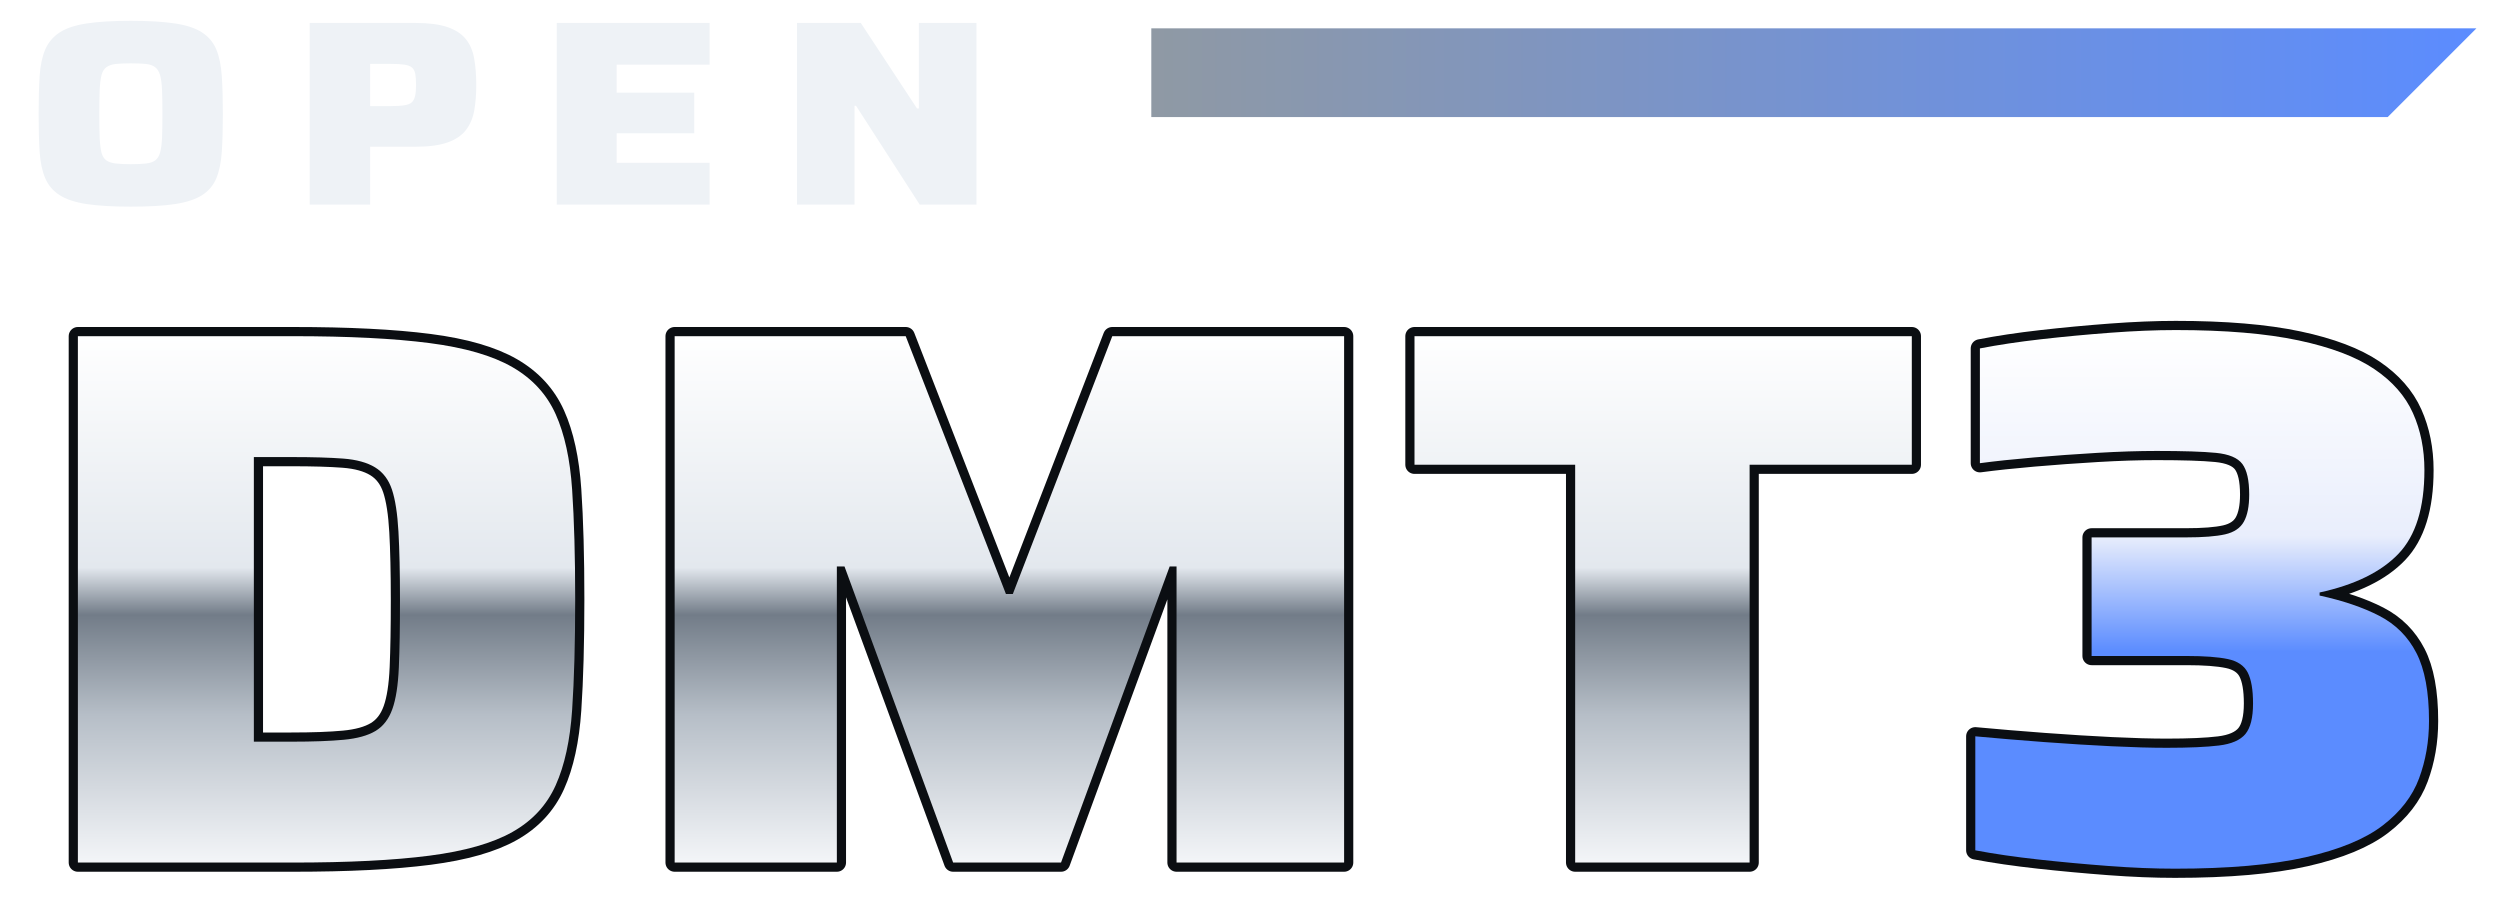
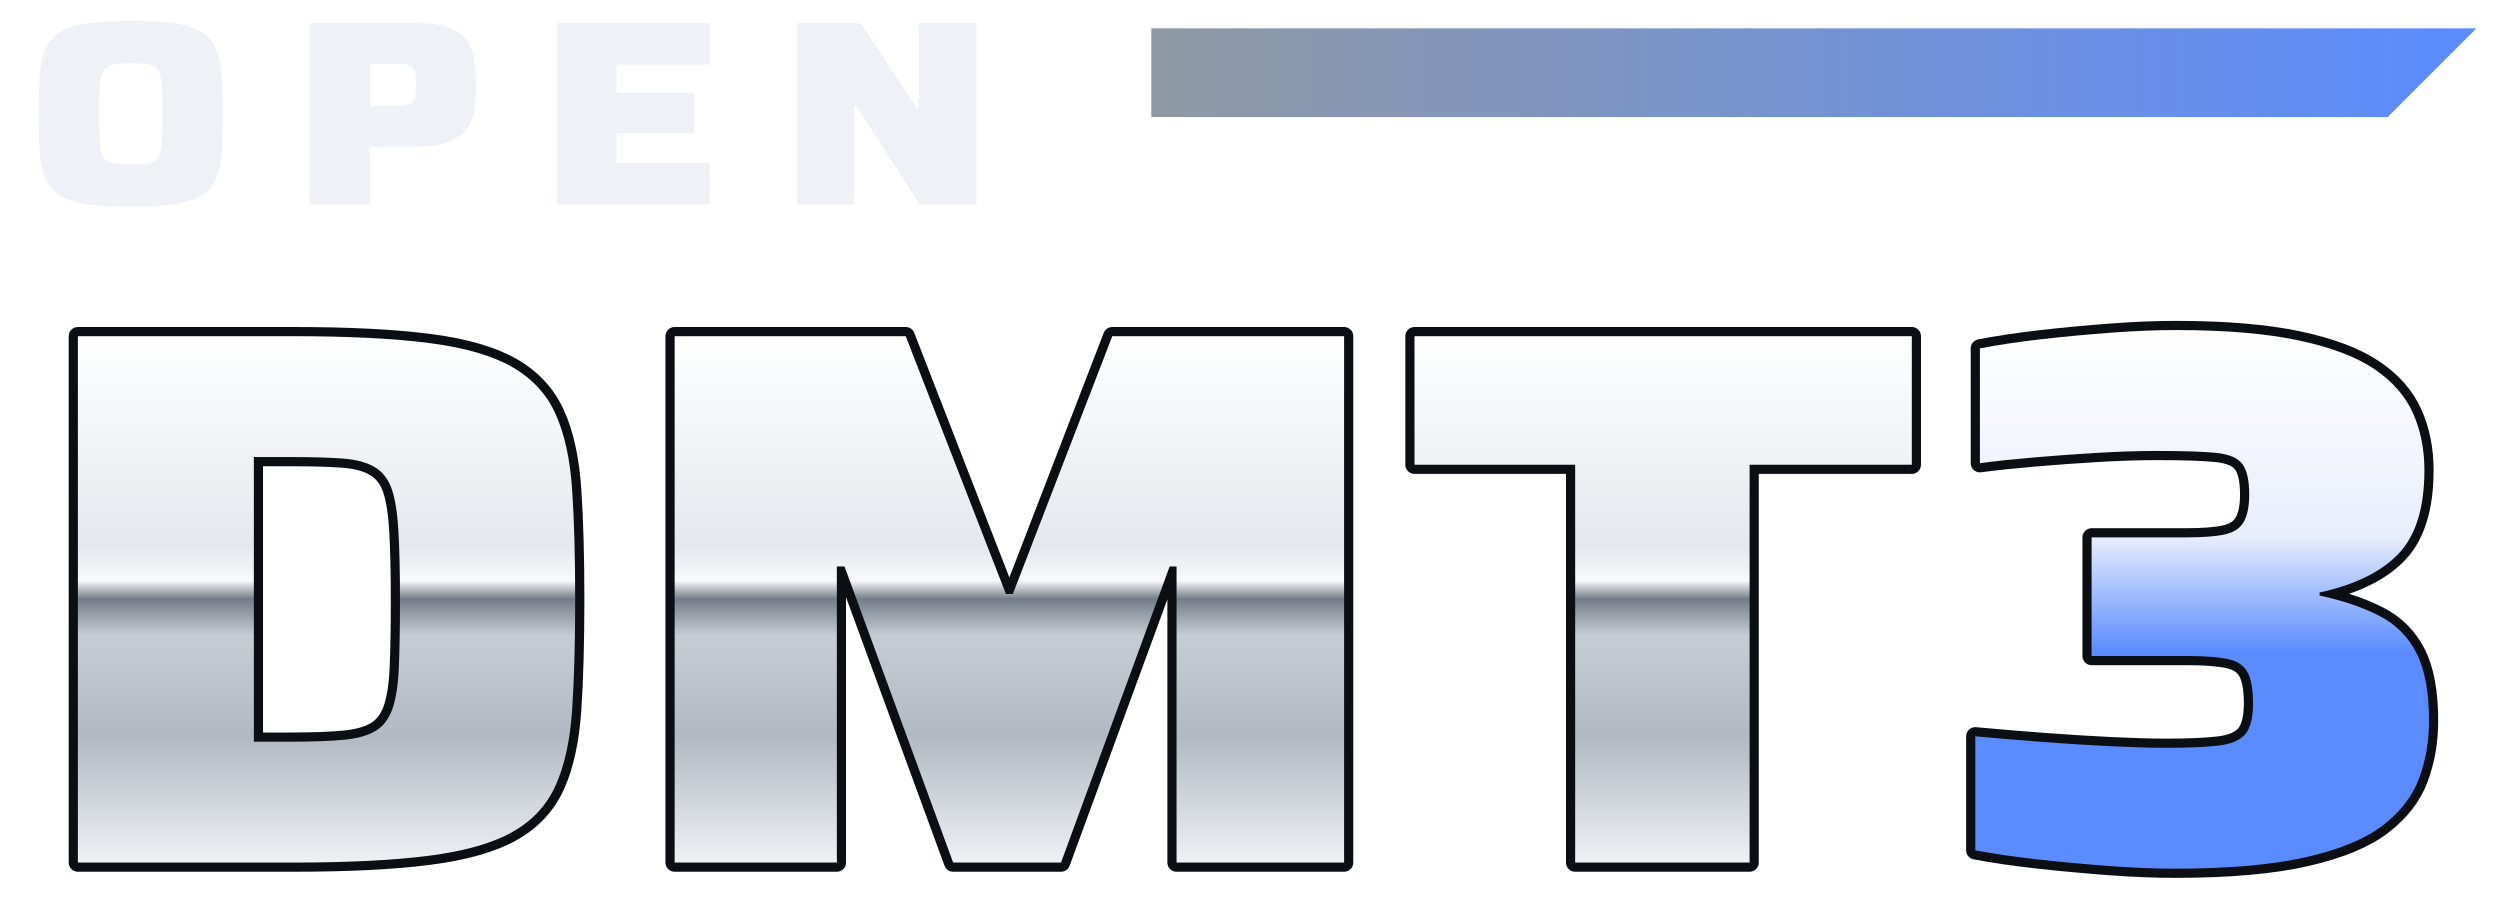
<svg xmlns="http://www.w3.org/2000/svg" viewBox="0 0 326.6 118.7" width="980" height="356" role="img" aria-label="openDMT3">
  <defs>
    <linearGradient id="m" gradientUnits="userSpaceOnUse" x1="0" x2="0" y1="43.9" y2="112.7">
      <stop offset="0" stop-color="#ffffff" />
-       <stop offset="0.44" stop-color="#e3e8ee" />
-       <stop offset="0.53" stop-color="#727c88" />
-       <stop offset="0.72" stop-color="#b6bec7" />
-       <stop offset="1" stop-color="#f3f5f8" />
+       <stop offset="0.4" stop-color="#e4e8ed" />
+       <stop offset="0.465" stop-color="#f7f9fb" />
+       <stop offset="0.5" stop-color="#737c88" />
+       <stop offset="0.57" stop-color="#c7cdd5" />
+       <stop offset="0.76" stop-color="#b2b9c2" />
+       <stop offset="1" stop-color="#eef1f4" />
    </linearGradient>
    <linearGradient id="b" gradientUnits="userSpaceOnUse" x1="0" x2="0" y1="43.9" y2="112.7">
      <stop offset="0" stop-color="#ffffff" />
      <stop offset="0.38" stop-color="#e9eefc" />
      <stop offset="0.6" stop-color="#5b8cff" />
      <stop offset="1" stop-color="#5b8cff" />
    </linearGradient>
    <linearGradient id="l" gradientUnits="userSpaceOnUse" x1="150.4" x2="323.6" y1="0" y2="0">
      <stop offset="0" stop-color="#8f99a4" />
      <stop offset="1" stop-color="#5b8cff" />
    </linearGradient>
  </defs>
  <path fill="#eef2f6" d="M17.01 27.01Q13.49 27.01 11.23 26.67Q8.97 26.32 7.69 25.49Q6.42 24.67 5.83 23.29Q5.24 21.91 5.1 19.84Q4.97 17.77 4.97 14.9Q4.97 12.04 5.1 9.95Q5.24 7.86 5.83 6.48Q6.42 5.1 7.69 4.26Q8.97 3.41 11.23 3.07Q13.49 2.72 17.01 2.72Q20.56 2.72 22.82 3.07Q25.08 3.41 26.36 4.26Q27.63 5.1 28.2 6.48Q28.77 7.86 28.91 9.95Q29.05 12.04 29.05 14.9Q29.05 17.77 28.91 19.84Q28.77 21.91 28.2 23.29Q27.63 24.67 26.36 25.49Q25.08 26.32 22.82 26.67Q20.56 27.01 17.01 27.01ZM17.01 21.46Q18.25 21.46 19.01 21.37Q19.77 21.28 20.2 20.97Q20.63 20.66 20.84 19.96Q21.04 19.25 21.1 18.02Q21.15 16.8 21.15 14.9Q21.15 12.97 21.1 11.75Q21.04 10.52 20.84 9.81Q20.63 9.11 20.2 8.78Q19.77 8.45 19.01 8.36Q18.25 8.28 17.01 8.28Q15.83 8.28 15.06 8.36Q14.28 8.45 13.83 8.78Q13.38 9.11 13.19 9.81Q13.01 10.52 12.95 11.75Q12.9 12.97 12.9 14.9Q12.9 16.8 12.95 18.02Q13.01 19.25 13.19 19.96Q13.38 20.66 13.83 20.97Q14.28 21.28 15.06 21.37Q15.83 21.46 17.01 21.46Z M40.4 26.74V3H54.23Q56.79 3 58.37 3.53Q59.96 4.07 60.79 5.09Q61.62 6.1 61.89 7.62Q62.17 9.14 62.17 11.11Q62.17 12.94 61.91 14.42Q61.65 15.9 60.84 16.97Q60.03 18.04 58.44 18.61Q56.85 19.18 54.2 19.18H48.3V26.74ZM48.3 13.87H50.92Q52.09 13.87 52.77 13.76Q53.44 13.66 53.75 13.37Q54.06 13.07 54.18 12.52Q54.3 11.97 54.3 11.11Q54.3 10.21 54.2 9.66Q54.09 9.11 53.77 8.83Q53.44 8.55 52.78 8.45Q52.13 8.35 50.96 8.35H48.3Z M72.69 26.74V3H92.67V8.45H80.52V12.11H90.66V17.42H80.52V21.28H92.67V26.74Z M104.09 26.74V3H112.43L119.78 14.18H120.02V3H127.55V26.74H120.13L111.81 13.83H111.61V26.74Z" />
  <path fill="url(#l)" d="M150.4,3.7 H323.6 L312.0,15.3 H150.4 Z" />
  <path fill="url(#m)" stroke="#0b0e12" stroke-width="2.4" stroke-linejoin="round" paint-order="stroke" d="M10.1 112.74V43.94H38.2Q49.1 43.94 56.05 44.84Q63 45.74 66.9 47.99Q70.8 50.24 72.55 54.14Q74.3 58.04 74.7 63.99Q75.1 69.94 75.1 78.34Q75.1 86.84 74.7 92.79Q74.3 98.74 72.55 102.64Q70.8 106.54 66.9 108.74Q63 110.94 56.05 111.84Q49.1 112.74 38.2 112.74ZM33.1 96.94H38Q42.2 96.94 44.85 96.69Q47.5 96.44 49 95.54Q50.5 94.64 51.2 92.69Q51.9 90.74 52.05 87.24Q52.2 83.74 52.2 78.44Q52.2 73.04 52 69.49Q51.8 65.94 51.15 63.99Q50.5 62.04 48.95 61.09Q47.4 60.14 44.8 59.94Q42.2 59.74 38 59.74H33.1Z M88.1 112.74V43.94H118.3L131.4 77.64H132.3L145.3 43.94H175.6V112.74H153.7V74.04H152.8L138.6 112.74H124.5L110.3 74.04H109.3V112.74Z M205.8 112.74V60.74H184.8V43.94H249.8V60.74H228.6V112.74Z" />
  <path fill="url(#b)" stroke="#0b0e12" stroke-width="2.4" stroke-linejoin="round" paint-order="stroke" d="M284.2 113.54Q280.2 113.54 275.55 113.19Q270.9 112.84 266.35 112.34Q261.8 111.84 258.1 111.14V96.24Q262.4 96.64 267.1 96.99Q271.8 97.34 275.95 97.54Q280.1 97.74 283.1 97.74Q287.5 97.74 289.95 97.44Q292.4 97.14 293.4 95.94Q294.4 94.74 294.4 91.94Q294.4 89.24 293.7 87.89Q293 86.54 291.1 86.14Q289.2 85.74 285.7 85.74H273.3V70.24H285.6Q289 70.24 290.75 69.84Q292.5 69.44 293.2 68.19Q293.9 66.94 293.9 64.64Q293.9 61.84 293 60.64Q292.1 59.44 289.55 59.19Q287 58.94 281.8 58.94Q278.3 58.94 274.05 59.19Q269.8 59.44 265.75 59.79Q261.7 60.14 258.7 60.54V45.54Q262.3 44.84 266.7 44.34Q271.1 43.84 275.75 43.49Q280.4 43.14 284.3 43.14Q294 43.14 300.35 44.49Q306.7 45.84 310.25 48.24Q313.8 50.64 315.3 53.99Q316.8 57.34 316.8 61.44Q316.8 68.84 313.4 72.39Q310 75.94 303.1 77.44V77.84Q307.7 78.84 310.9 80.49Q314.1 82.14 315.75 85.34Q317.4 88.54 317.4 94.24Q317.4 98.24 316.1 101.74Q314.8 105.24 311.35 107.89Q307.9 110.54 301.3 112.04Q294.7 113.54 284.2 113.54Z" />
</svg>
